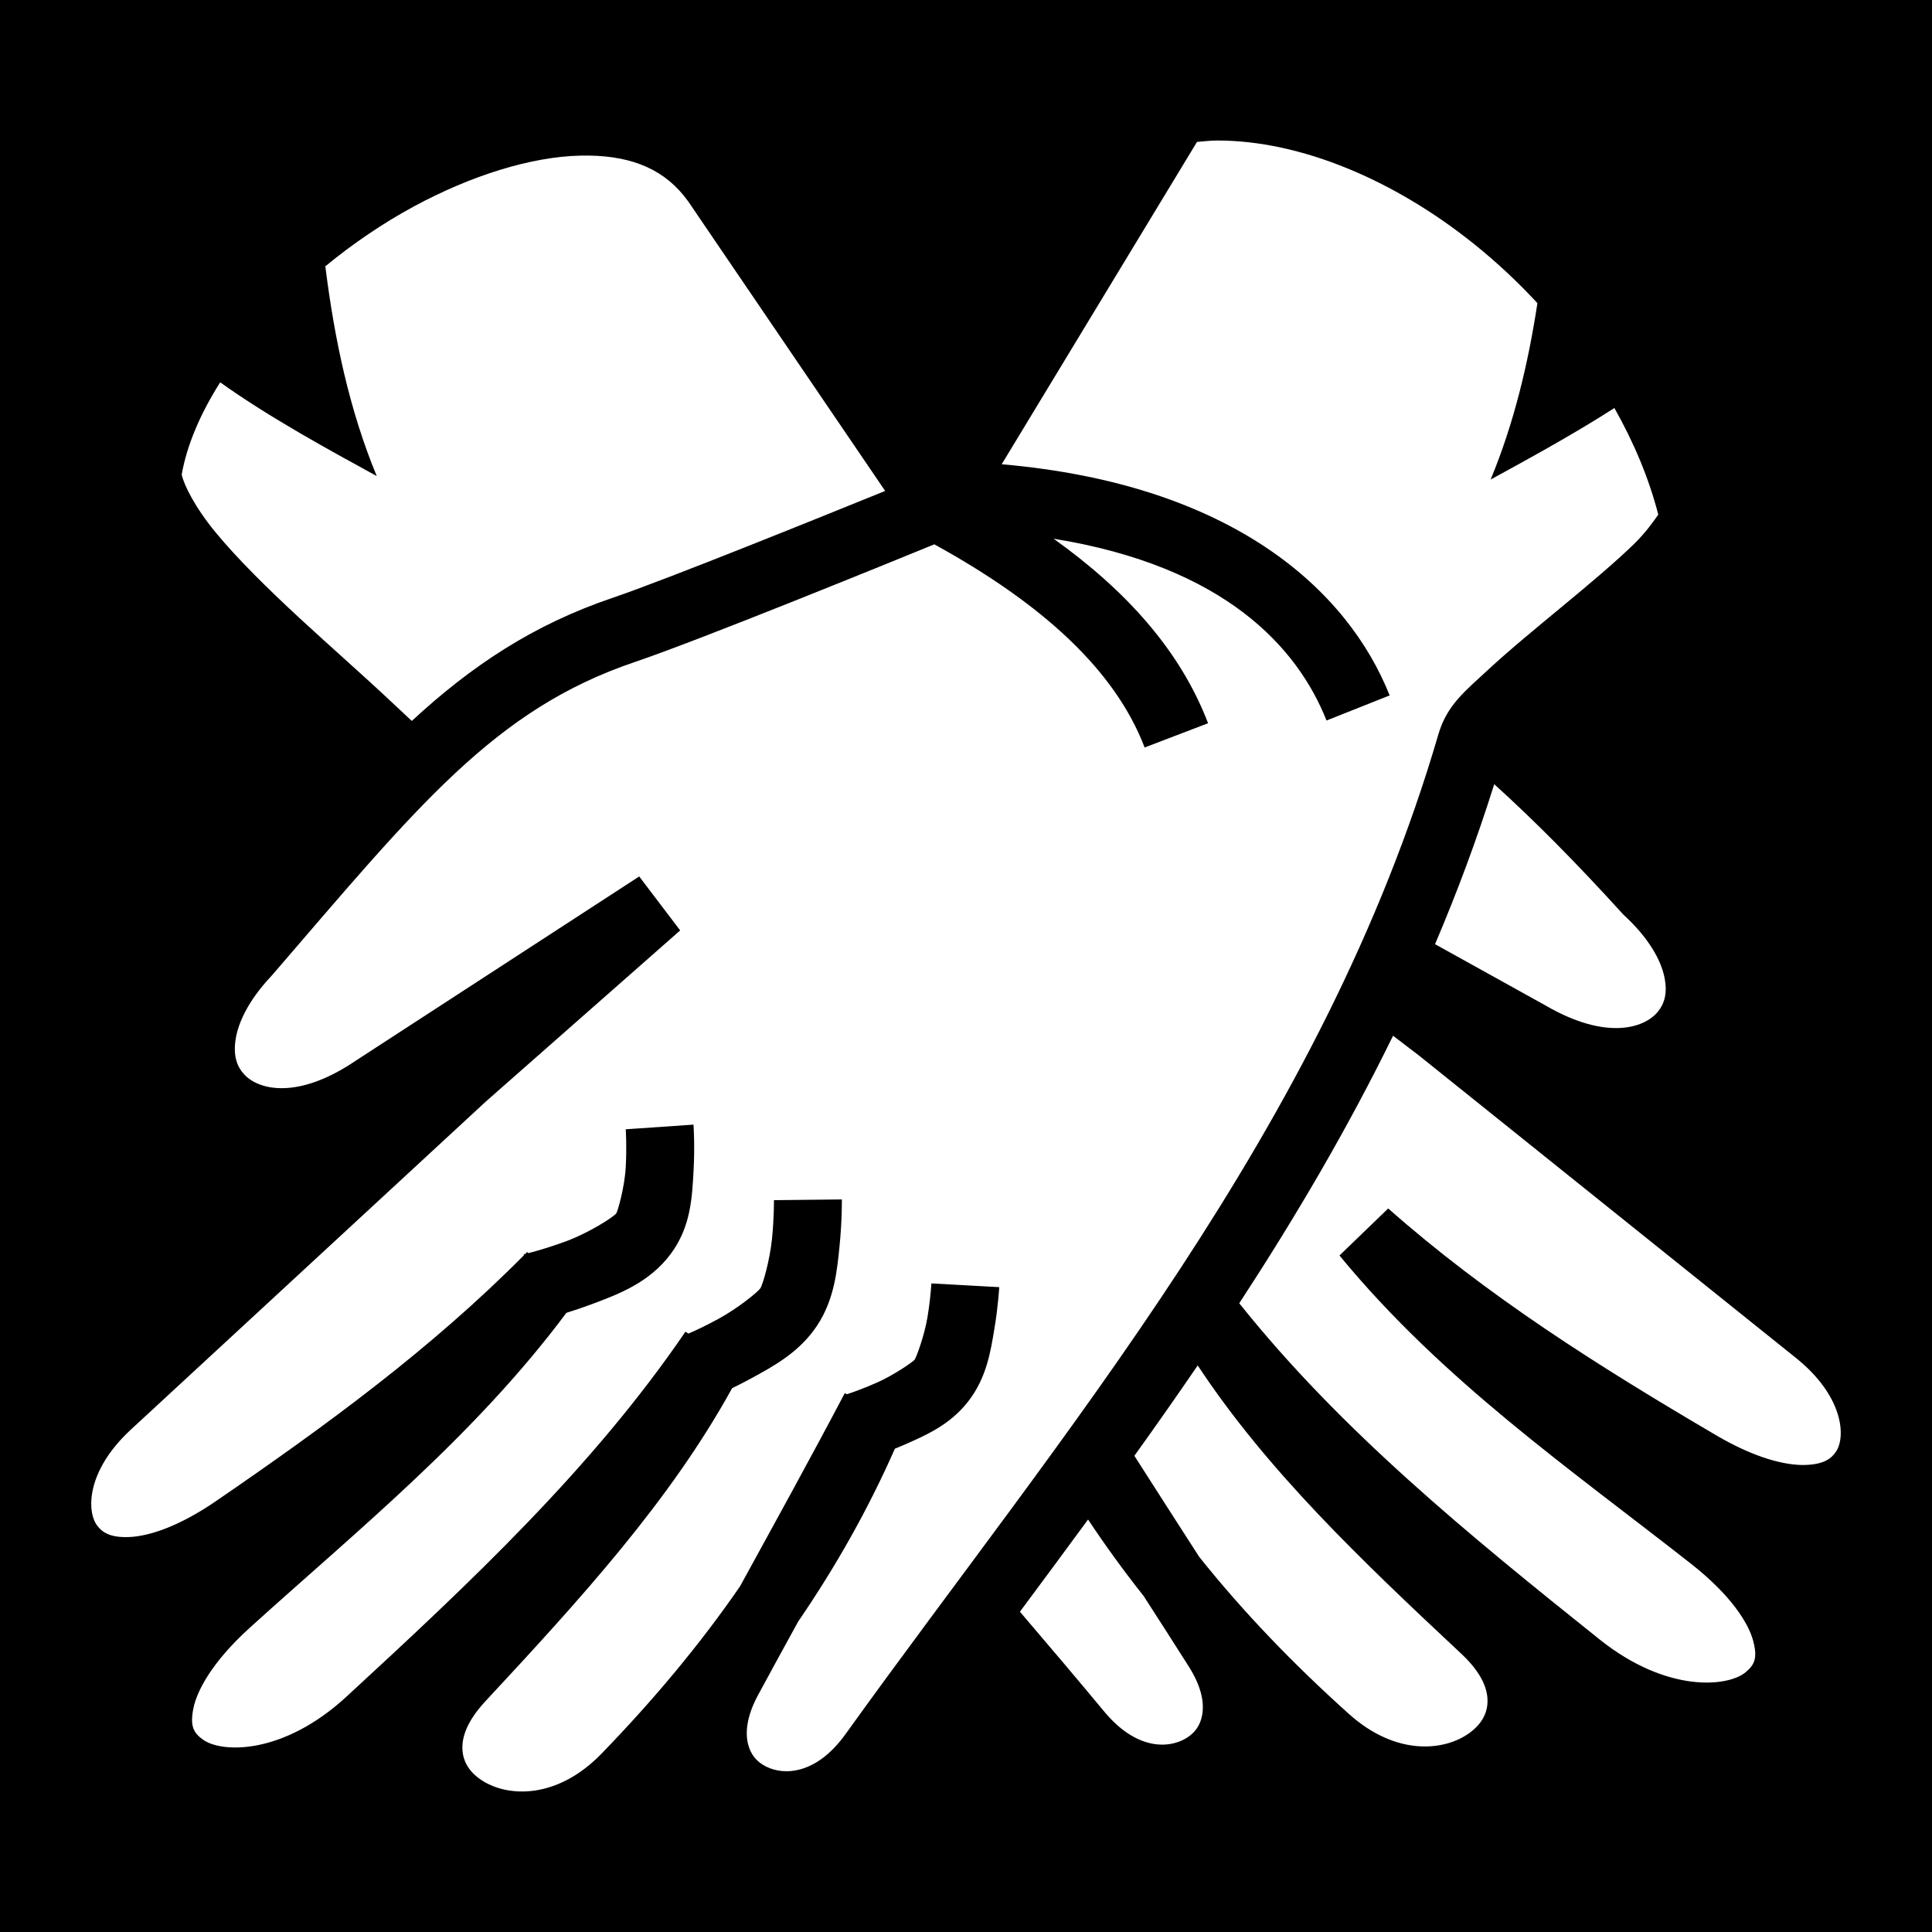
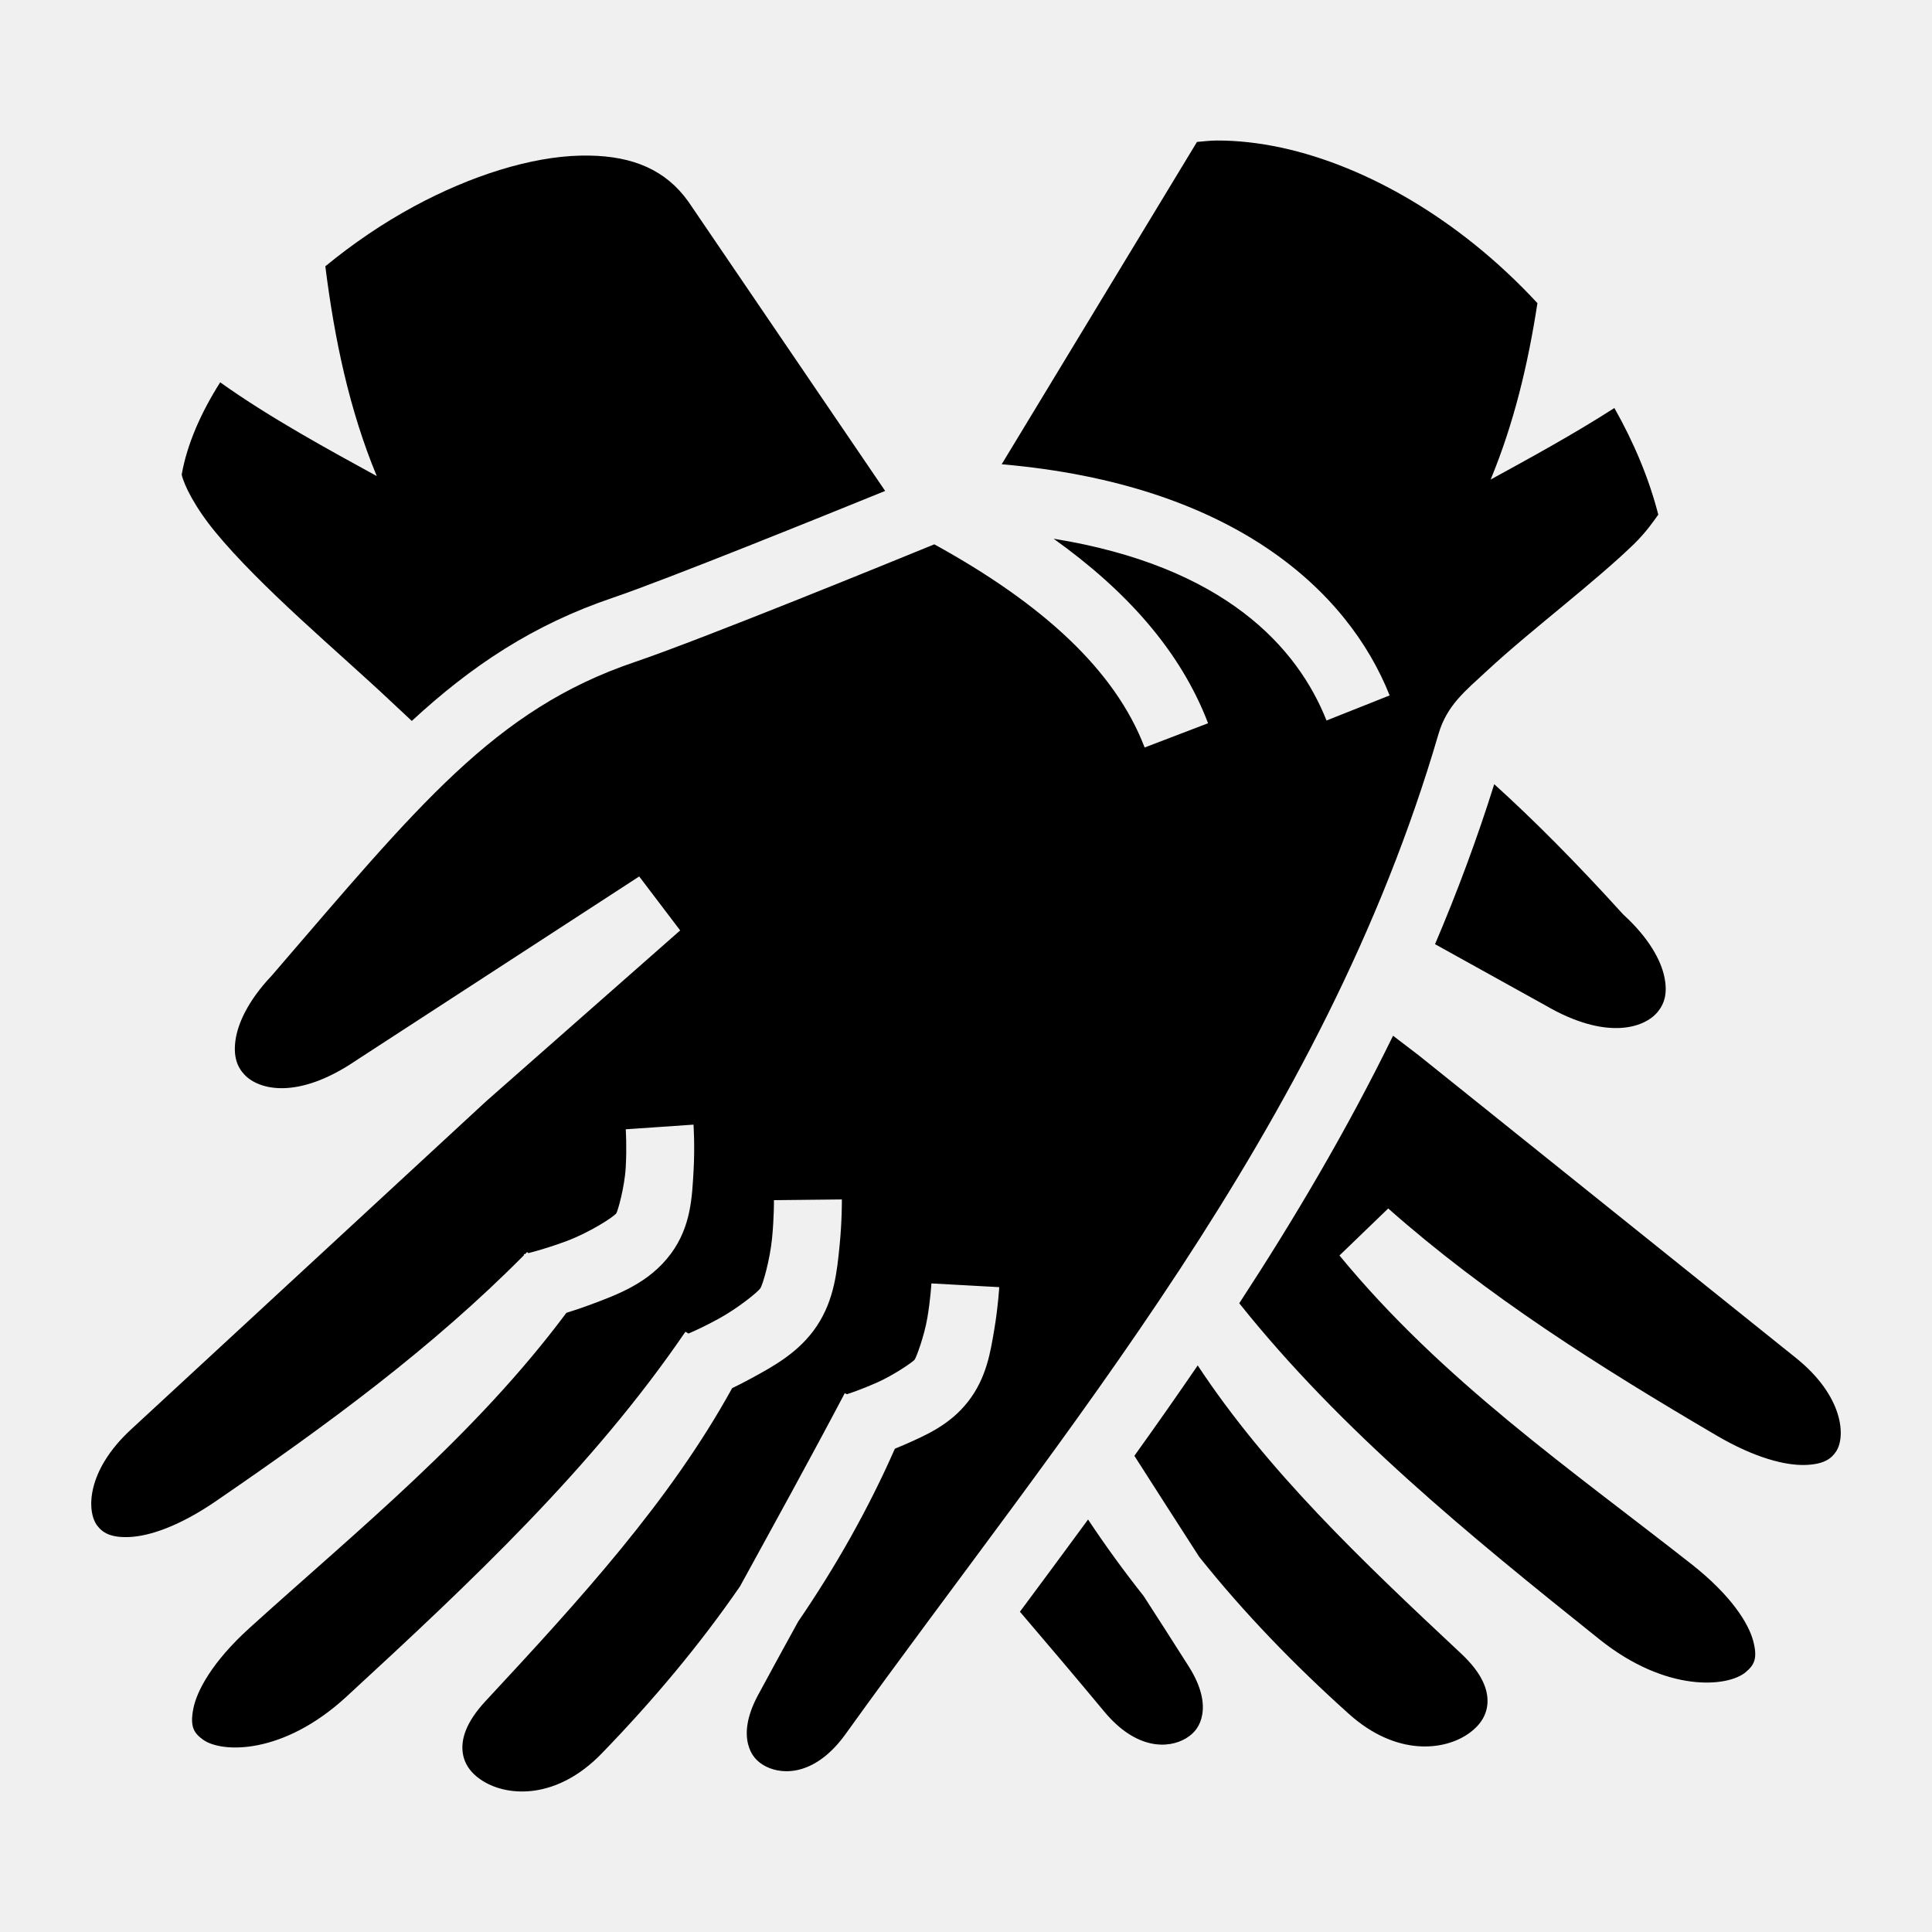
<svg xmlns="http://www.w3.org/2000/svg" viewBox="0 0 512 512">
-   <path d="M0 0h512v512H0z" />
-   <path fill="#fff" d="M322.516 37.237c-1.803.002-3.542.234-5.306.377l-51.752 85.42c61.384 5.321 91.779 33.505 102.81 61.26l-16.726 6.646c-7.707-19.39-26.96-40.824-72.317-48.174 19.162 13.713 33.542 29.578 40.928 48.9l-16.814 6.427c-7.863-20.571-27.13-38.098-55.735-53.84-10.062 4.12-61.61 25.173-79.455 31.217-37.145 12.579-57.377 38.092-95.982 82.9l-.131.15-.135.145c-6.262 6.652-8.894 12.653-9.498 17.03-.604 4.375.484 7.097 2.408 9.13 3.848 4.066 14.178 6.64 29.47-3.732l.075-.051 75.041-48.772 10.854 14.301-51.455 45.31-94.098 86.962c-11.929 11.024-11.736 21.742-8.95 25.441 1.394 1.85 3.499 3.27 8.583 3.041 5.084-.229 12.946-2.695 22.781-9.432 29.733-20.365 57.435-40.716 81.75-65.261l-.053-.223.367-.092c.172-.173.347-.342.518-.515l.35.293a107.655 107.655 0 0 0 10.084-3.188c6.013-2.246 12.442-6.342 13.205-7.377.324-.44 2.174-6.693 2.49-12.154.316-5.461.006-10.104.006-10.104l17.957-1.232s.397 5.64.008 12.375c-.39 6.734-.655 14.586-5.977 21.8-5.76 7.81-14.184 10.863-21.392 13.555a116.939 116.939 0 0 1-6.326 2.143c-24.372 32.684-55.333 57.576-83.96 83.508-9.904 8.972-14.003 16.689-14.915 21.431-.913 4.743.134 6.407 2.586 8.18 4.902 3.546 21.164 4.119 37.998-11.39 33.014-30.417 65.222-60.634 89.838-96.72l.812.483c1.444-.624 4.209-1.855 7.963-3.904 4.97-2.713 10.363-7.018 11.084-8.106.685-1.033 2.533-7.58 3.088-13.133.555-5.552.512-10.205.512-10.205l17.998-.193s.064 5.543-.6 12.19c-.665 6.646-1.366 14.304-5.996 21.289-4.666 7.038-11.527 10.72-17.463 13.959-1.81.988-3.477 1.826-5.023 2.578-16.473 29.911-40.153 55.83-65.37 82.955-5.39 5.798-6.381 10.204-6.062 13.312.32 3.108 2.042 5.768 5.422 7.867 6.76 4.2 19.635 4.864 31.433-7.312 13.606-14.042 25.93-28.72 36.664-44.297 9.298-16.962 18.75-34.088 27.762-51.195l.584.271c.878-.286 3.91-1.295 7.867-3.045 4.577-2.023 9.602-5.513 10.053-6.093.437-.563 2.57-6.262 3.397-11.168a92.414 92.414 0 0 0 1.06-9.057l17.975.99s-.274 5.05-1.285 11.057c-1.012 6.006-2.046 12.933-6.934 19.222-4.902 6.308-11.39 9.038-16.986 11.512-.859.38-1.641.691-2.45 1.024-7.137 16.201-15.774 31.408-25.623 45.804-3.572 6.519-7.224 13.13-10.648 19.502-3.152 5.866-3.348 10.106-2.637 12.965.712 2.86 2.318 4.716 4.73 5.94 4.825 2.448 13.382 2.178 21.13-8.612 57.44-79.992 126.521-160.277 157.107-264.986 2.243-7.679 7.14-11.461 12.994-16.895 5.854-5.433 12.982-11.267 19.97-17.056 6.99-5.79 13.841-11.54 18.83-16.39 3.311-3.22 5.419-6.373 6.458-7.813-2.444-9.527-6.436-19.066-11.633-28.252-11.087 7.119-23.137 13.666-32.795 18.957 6.175-14.902 9.925-30.611 12.399-46.746a155.243 155.243 0 0 0-16.739-15.631c-21.237-17.053-46.035-27.498-68.178-27.473zm-166.379 3.994a61.68 61.68 0 0 0-2.384.01c-12.954.302-28.804 5.21-44.079 13.473-8.182 4.426-16.129 9.83-23.459 15.855 2.418 19.238 6.328 37.979 13.625 55.59-12.265-6.72-28.379-15.468-41.486-24.84-5.205 8.198-8.804 16.525-10.203 24.451.6 2.778 3.535 8.694 8.945 15.264 5.898 7.162 14.06 15.165 22.448 22.916 8.387 7.752 16.99 15.27 24.013 21.895 1.998 1.884 3.852 3.573 5.573 5.209 15.831-14.625 32.157-25.492 53.246-32.633 14.01-4.745 56.236-21.829 72.2-28.319l-52.18-76.707c-5.932-8.301-14.54-11.984-26.259-12.164zM395.985 207.82c-4.581 14.599-9.854 28.711-15.686 42.397l29.274 16.236.076.045c15.98 9.278 26.106 5.987 29.66 1.662 1.777-2.163 2.672-4.952 1.764-9.275-.908-4.324-3.953-10.127-10.664-16.325l-.291-.271-.268-.295c-12.296-13.554-23.467-24.77-33.865-34.174zm-26.809 66.66c-12.18 24.887-26.055 48.39-40.76 70.897 26.935 33.764 60.806 61.355 95.481 89.084 17.877 14.295 34.057 12.587 38.7 8.707 2.32-1.94 3.251-3.673 2.01-8.34-1.243-4.667-5.87-12.08-16.378-20.338-31.775-24.973-66.027-48.625-93.252-81.777l12.916-12.457c26.194 23.147 55.562 41.715 86.998 60.16 10.282 6.033 18.295 7.943 23.383 7.816 5.088-.127 7.089-1.69 8.35-3.633 2.521-3.884 1.964-14.59-10.705-24.753l-99.944-80.174-6.799-5.192zm-51.771 87.373a1279.264 1279.264 0 0 1-16.785 23.952c5.713 8.955 11.47 17.89 17.183 26.777 11.799 14.79 25.119 28.572 39.674 41.63 12.62 11.323 25.417 9.758 31.867 5.096 3.226-2.33 4.759-5.103 4.86-8.226.101-3.123-1.196-7.448-6.979-12.856-26.478-24.761-51.405-48.475-69.82-76.373zm-29.057 40.832a4530.38 4530.38 0 0 1-18.058 24.438c7.546 8.835 15.018 17.636 22.326 26.441 8.482 10.222 17.036 9.89 21.678 7.112 2.32-1.39 3.794-3.352 4.304-6.254.51-2.902.017-7.119-3.537-12.75-3.863-6.123-7.972-12.466-11.994-18.723a297.326 297.326 0 0 1-14.719-20.264z" />
+   <path fill="currentColor" d="M322.516 37.237c-1.803.002-3.542.234-5.306.377l-51.752 85.42c61.384 5.321 91.779 33.505 102.81 61.26l-16.726 6.646c-7.707-19.39-26.96-40.824-72.317-48.174 19.162 13.713 33.542 29.578 40.928 48.9l-16.814 6.427c-7.863-20.571-27.13-38.098-55.735-53.84-10.062 4.12-61.61 25.173-79.455 31.217-37.145 12.579-57.377 38.092-95.982 82.9l-.131.15-.135.145c-6.262 6.652-8.894 12.653-9.498 17.03-.604 4.375.484 7.097 2.408 9.13 3.848 4.066 14.178 6.64 29.47-3.732l.075-.051 75.041-48.772 10.854 14.301-51.455 45.31-94.098 86.962c-11.929 11.024-11.736 21.742-8.95 25.441 1.394 1.85 3.499 3.27 8.583 3.041 5.084-.229 12.946-2.695 22.781-9.432 29.733-20.365 57.435-40.716 81.75-65.261l-.053-.223.367-.092c.172-.173.347-.342.518-.515l.35.293a107.655 107.655 0 0 0 10.084-3.188c6.013-2.246 12.442-6.342 13.205-7.377.324-.44 2.174-6.693 2.49-12.154.316-5.461.006-10.104.006-10.104l17.957-1.232s.397 5.64.008 12.375c-.39 6.734-.655 14.586-5.977 21.8-5.76 7.81-14.184 10.863-21.392 13.555a116.939 116.939 0 0 1-6.326 2.143c-24.372 32.684-55.333 57.576-83.96 83.508-9.904 8.972-14.003 16.689-14.915 21.431-.913 4.743.134 6.407 2.586 8.18 4.902 3.546 21.164 4.119 37.998-11.39 33.014-30.417 65.222-60.634 89.838-96.72l.812.483c1.444-.624 4.209-1.855 7.963-3.904 4.97-2.713 10.363-7.018 11.084-8.106.685-1.033 2.533-7.58 3.088-13.133.555-5.552.512-10.205.512-10.205l17.998-.193s.064 5.543-.6 12.19c-.665 6.646-1.366 14.304-5.996 21.289-4.666 7.038-11.527 10.72-17.463 13.959-1.81.988-3.477 1.826-5.023 2.578-16.473 29.911-40.153 55.83-65.37 82.955-5.39 5.798-6.381 10.204-6.062 13.312.32 3.108 2.042 5.768 5.422 7.867 6.76 4.2 19.635 4.864 31.433-7.312 13.606-14.042 25.93-28.72 36.664-44.297 9.298-16.962 18.75-34.088 27.762-51.195l.584.271c.878-.286 3.91-1.295 7.867-3.045 4.577-2.023 9.602-5.513 10.053-6.093.437-.563 2.57-6.262 3.397-11.168.826-4.907 1.06-9.057 1.06-9.057l17.975.99s-.274 5.05-1.285 11.057c-1.012 6.006-2.046 12.933-6.934 19.222-4.902 6.308-11.39 9.038-16.986 11.512-.859.38-1.641.691-2.45 1.024-7.137 16.201-15.774 31.408-25.623 45.804-3.572 6.519-7.224 13.13-10.648 19.502-3.152 5.866-3.348 10.106-2.637 12.965.712 2.86 2.318 4.716 4.73 5.94 4.825 2.448 13.382 2.178 21.13-8.612 57.44-79.992 126.521-160.277 157.107-264.986 2.243-7.679 7.14-11.461 12.994-16.895 5.854-5.433 12.982-11.267 19.97-17.056 6.99-5.79 13.841-11.54 18.83-16.39 3.311-3.22 5.419-6.373 6.458-7.813-2.444-9.527-6.436-19.066-11.633-28.252-11.087 7.119-23.137 13.666-32.795 18.957 6.175-14.902 9.925-30.611 12.399-46.746a155.243 155.243 0 0 0-16.739-15.631c-21.237-17.053-46.035-27.498-68.178-27.473zm-166.379 3.994a61.68 61.68 0 0 0-2.384.01c-12.954.302-28.804 5.21-44.079 13.473-8.182 4.426-16.129 9.83-23.459 15.855 2.418 19.238 6.328 37.979 13.625 55.59-12.265-6.72-28.379-15.468-41.486-24.84-5.205 8.198-8.804 16.525-10.203 24.451.6 2.778 3.535 8.694 8.945 15.264 5.898 7.162 14.06 15.165 22.448 22.916 8.387 7.752 16.99 15.27 24.013 21.895 1.998 1.884 3.852 3.573 5.573 5.209 15.831-14.625 32.157-25.492 53.246-32.633 14.01-4.745 56.236-21.829 72.2-28.319l-52.18-76.707c-5.932-8.301-14.54-11.984-26.259-12.164zM395.985 207.82c-4.581 14.599-9.854 28.711-15.686 42.397l29.274 16.236.076.045c15.98 9.278 26.106 5.987 29.66 1.662 1.777-2.163 2.672-4.952 1.764-9.275-.908-4.324-3.953-10.127-10.664-16.325l-.291-.271-.268-.295c-12.296-13.554-23.467-24.77-33.865-34.174zm-26.809 66.66c-12.18 24.887-26.055 48.39-40.76 70.897 26.935 33.764 60.806 61.355 95.481 89.084 17.877 14.295 34.057 12.587 38.7 8.707 2.32-1.94 3.251-3.673 2.01-8.34-1.243-4.667-5.87-12.08-16.378-20.338-31.775-24.973-66.027-48.625-93.252-81.777l12.916-12.457c26.194 23.147 55.562 41.715 86.998 60.16 10.282 6.033 18.295 7.943 23.383 7.816 5.088-.127 7.089-1.69 8.35-3.633 2.521-3.884 1.964-14.59-10.705-24.753l-99.944-80.174-6.799-5.192zm-51.771 87.373a1279.264 1279.264 0 0 1-16.785 23.952c5.713 8.955 11.47 17.89 17.183 26.777 11.799 14.79 25.119 28.572 39.674 41.63 12.62 11.323 25.417 9.758 31.867 5.096 3.226-2.33 4.759-5.103 4.86-8.226.101-3.123-1.196-7.448-6.979-12.856-26.478-24.761-51.405-48.475-69.82-76.373zm-29.057 40.832a4530.38 4530.38 0 0 1-18.058 24.438c7.546 8.835 15.018 17.636 22.326 26.441 8.482 10.222 17.036 9.89 21.678 7.112 2.32-1.39 3.794-3.352 4.304-6.254.51-2.902.017-7.119-3.537-12.75-3.863-6.123-7.972-12.466-11.994-18.723a297.326 297.326 0 0 1-14.719-20.264z" />
</svg>
